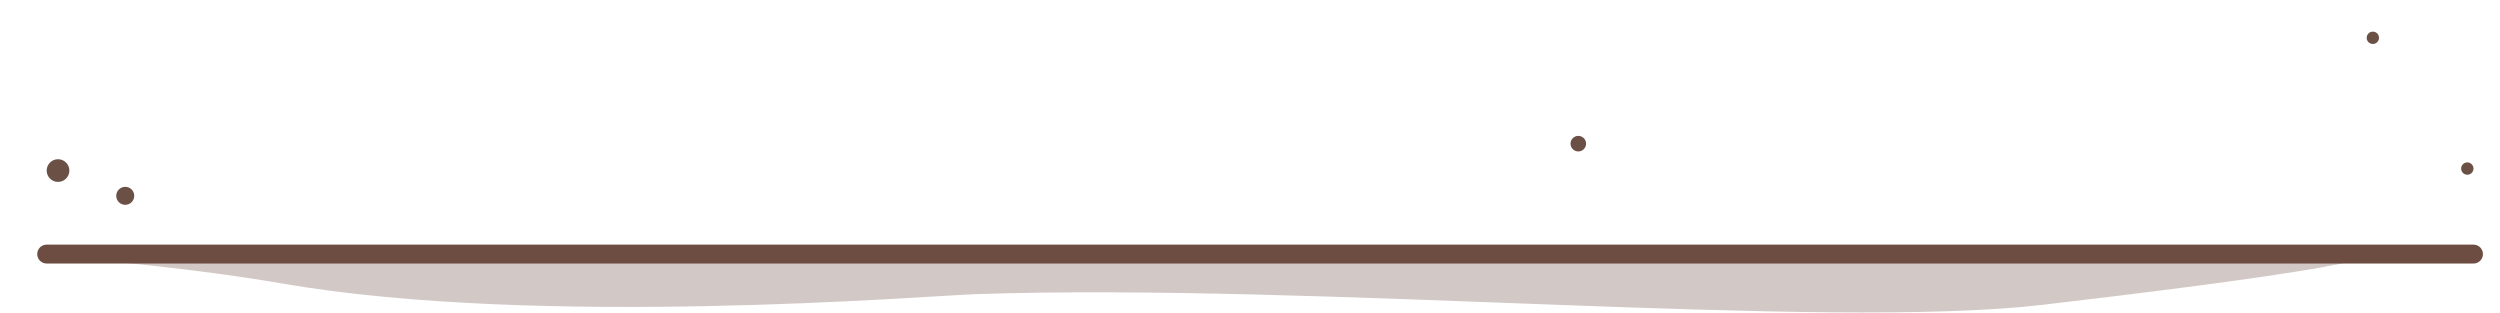
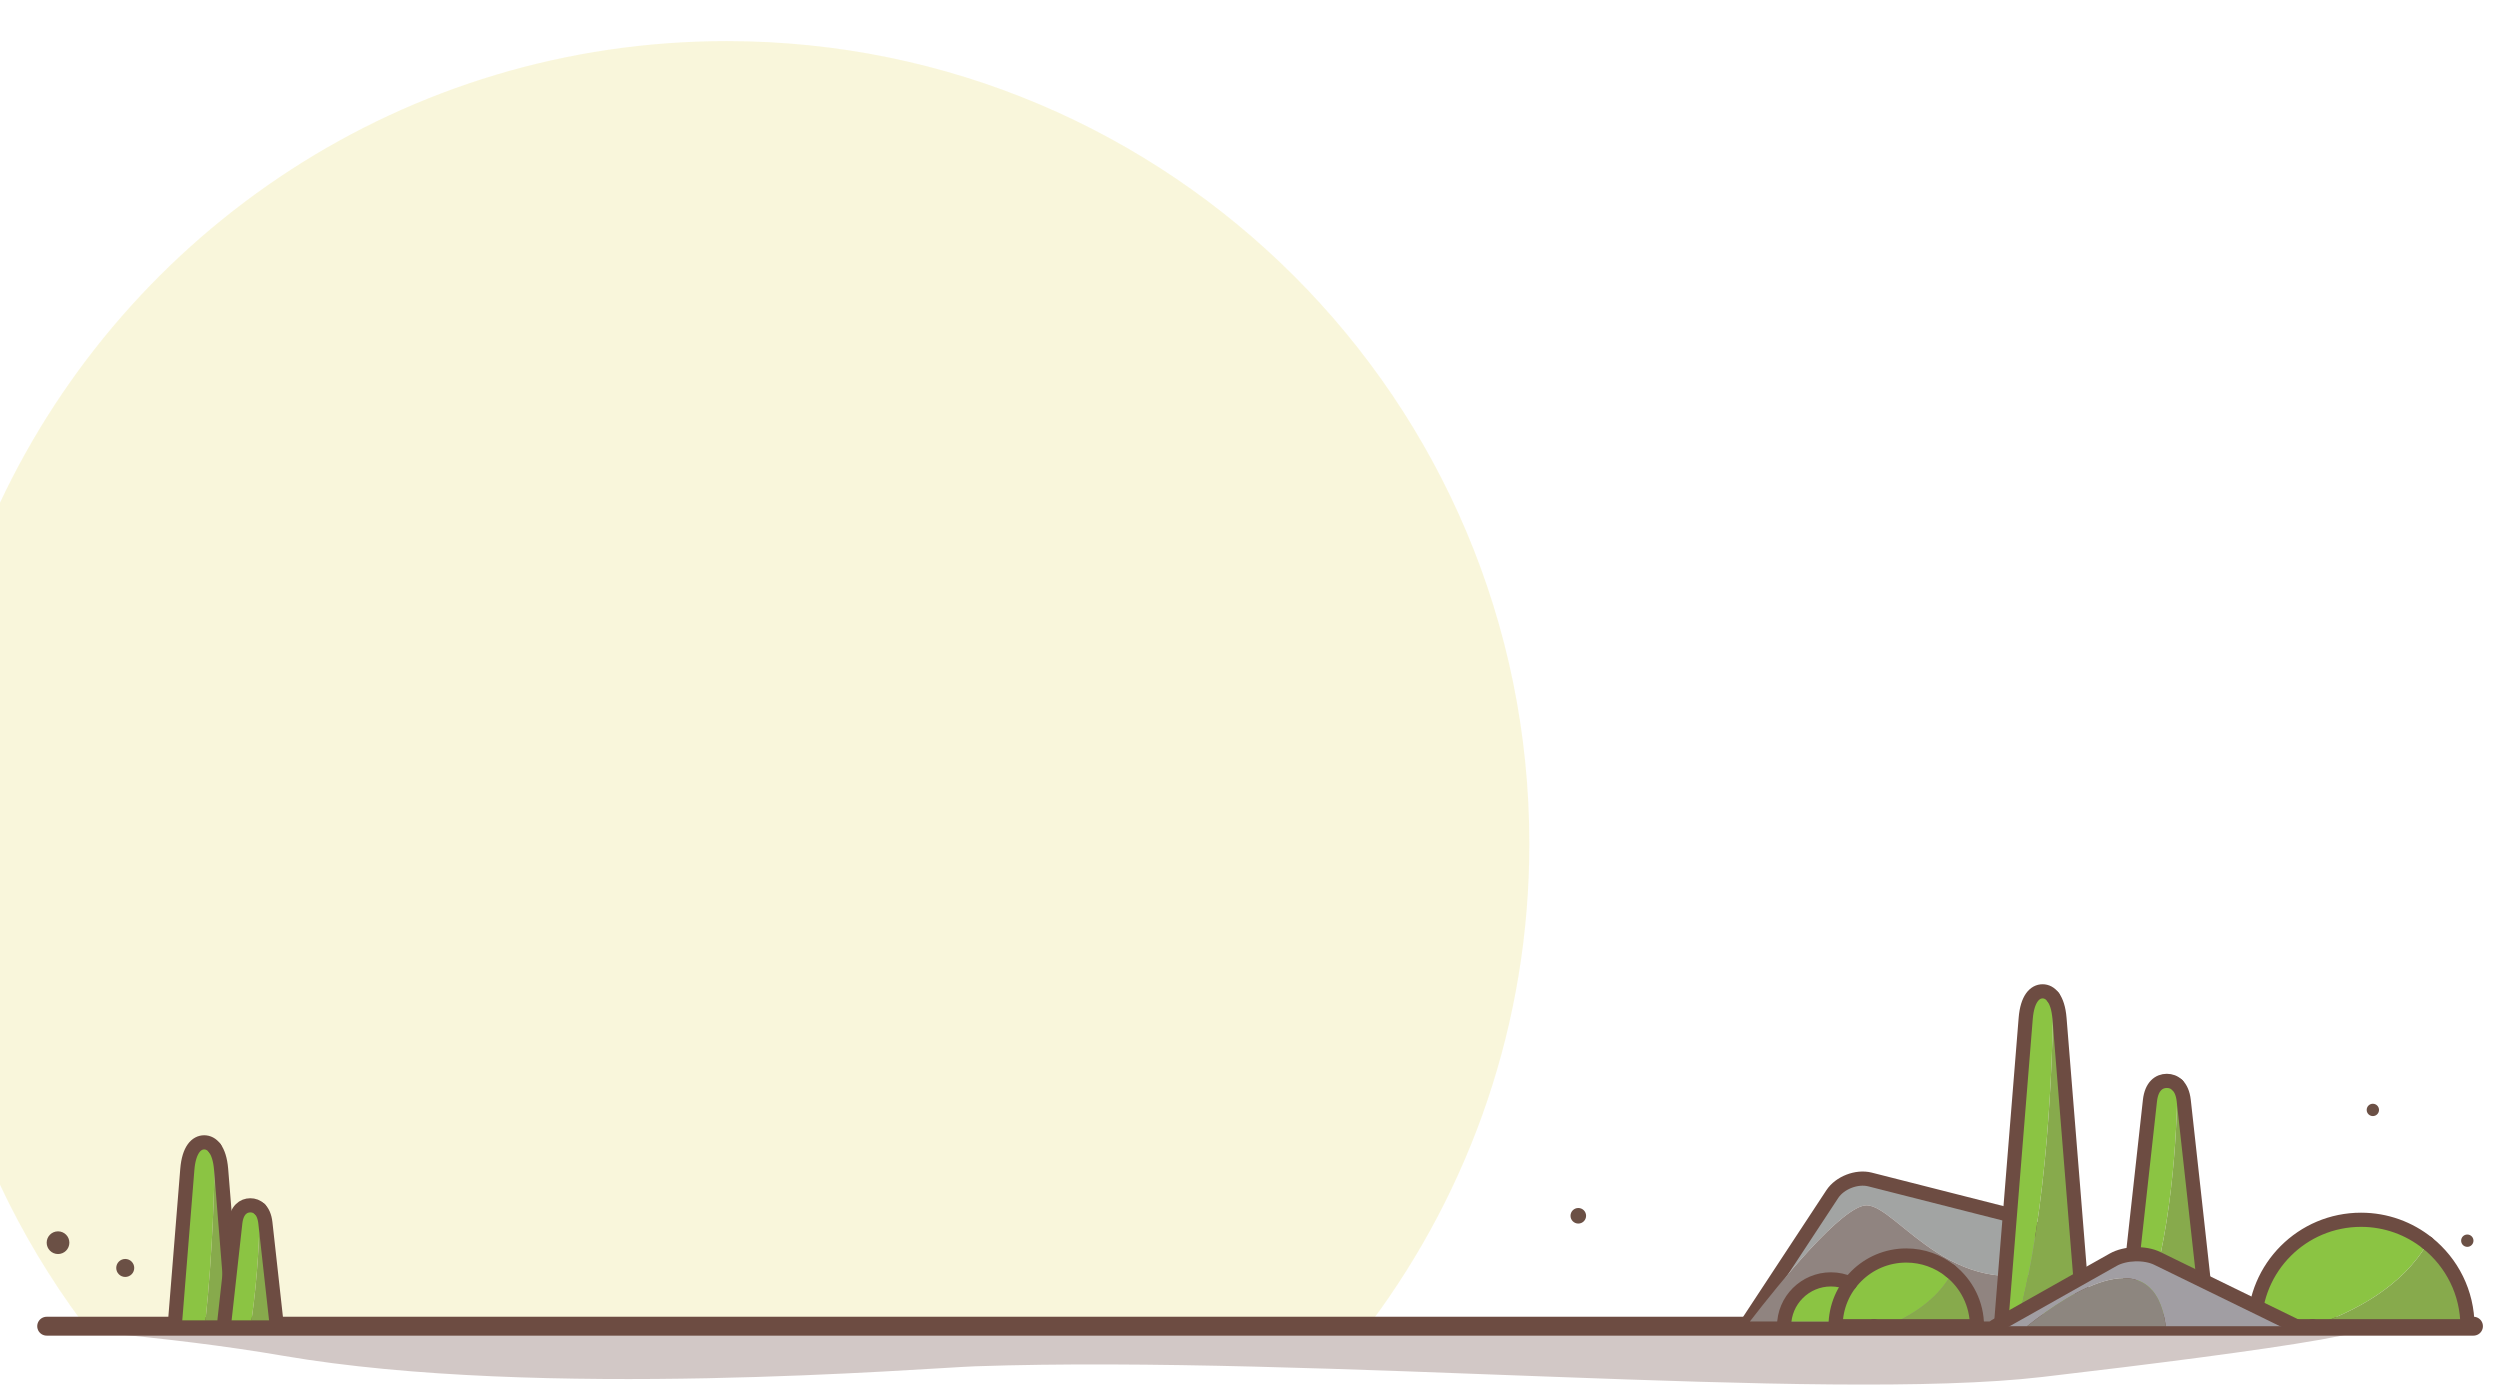
- <svg xmlns="http://www.w3.org/2000/svg" version="1.1" id="Layer_1" x="0px" y="0px" width="529.504px" height="66.178px" viewBox="0 0 529.504 66.178" style="enable-background:new 0 0 529.504 66.178;" xml:space="preserve">
-   <path style="fill:#D2C8C6;" d="M489.219,52.813H23.528c-0.244,0.84-0.514,1.675-0.807,2.504c11.746,1.1,24.896,2.638,37.255,4.764  c54.407,9.354,136.178,2.582,146.587,2.225c71.989-2.473,179.678,7.665,225.989,2.263C478.863,59.167,524.548,52.813,489.219,52.813  z" />
+ <svg xmlns="http://www.w3.org/2000/svg" version="1.1" id="Layer_1" x="0px" y="0px" width="529.504px" height="293.255px" viewBox="0 -227.077 529.504 293.255" style="enable-background:new 0 -227.077 529.504 293.255;" xml:space="preserve">
+   <path style="opacity:0.5;fill:#F4EEB8;" d="M153.92-218.375c-68.124,0-126.878,40.077-154,97.934V23.695  c4.855,10.354,10.717,20.141,17.47,29.228h273.06c21.026-28.292,33.471-63.34,33.471-101.298  C323.92-142.263,247.808-218.375,153.92-218.375z" />
+   <path style="fill:#D2C8C6;" d="M489.219,52.813H23.528c-0.243,0.84-0.514,1.675-0.807,2.504c11.746,1.101,24.896,2.639,37.255,4.765  c54.407,9.354,136.178,2.582,146.587,2.225c71.989-2.473,179.679,7.665,225.989,2.263C478.863,59.167,524.548,52.813,489.219,52.813  z" />
  <circle style="fill:#6B5045;" cx="12.289" cy="36.127" r="2.403" />
  <circle style="fill:#6B5045;" cx="26.525" cy="41.477" r="1.906" />
  <circle style="fill:#6B5045;" cx="334.287" cy="30.428" r="1.649" />
  <circle style="fill:#6B5045;" cx="502.573" cy="8.006" r="1.306" />
-   <circle style="fill:#6B5045;" cx="522.58" cy="35.702" r="1.306" />
+   <circle style="fill:#6B5045;" cx="522.579" cy="35.702" r="1.306" />
  <line style="fill:none;stroke:#6D4C42;stroke-width:4;stroke-linecap:round;stroke-miterlimit:10;" x1="9.885" y1="53.813" x2="523.886" y2="53.813" />
+   <g>
+     <path style="fill:#A2A4A3;" d="M395.385,28.212c6.575,0.07,19.271,22.794,42.317,12.11l-4.428-5.05   c-1.91-2.178-5.77-4.542-8.575-5.256l-28.624-7.277c-2.807-0.714-6.404,0.682-7.995,3.102l-17.737,26.971h0.285   C376.906,44.672,390.28,28.158,395.385,28.212z" />
+     <path style="fill:none;stroke:#6D4C42;stroke-width:3;stroke-linecap:round;stroke-miterlimit:10;" d="M437.702,40.323l-4.428-5.05   c-1.91-2.178-5.77-4.542-8.575-5.256l-28.624-7.277c-2.807-0.714-6.404,0.682-7.995,3.102l-17.737,26.971h0.285" />
+     <path style="fill:#908480;" d="M437.702,40.323c-23.047,10.684-35.742-12.041-42.317-12.11   c-5.105-0.054-18.479,16.46-24.757,24.601h78.029L437.702,40.323z" />
+   </g>
+   <g>
+     <path style="fill:#8BC443;" d="M432.626-17.112c-1.628,0-3.239,1.519-3.578,5.734l-5.169,64.191h3.431   c6.506-24.125,7.463-55.48,7.559-68.678C434.224-16.742,433.429-17.112,432.626-17.112z" />
+     <path style="fill:#87AA4C;" d="M436.205-11.378c-0.173-2.141-0.674-3.583-1.337-4.487c-0.096,13.198-1.053,44.553-7.559,68.678   h14.065L436.205-11.378z" />
+   </g>
+   <g>
+     <path style="fill:#8BC443;" d="M458.941,1.854c-1.63,0-3.239,1.107-3.578,4.179l-5.17,46.78h3.432   c6.506-17.581,7.464-40.432,7.558-50.051C460.539,2.124,459.741,1.854,458.941,1.854z" />
+     <path style="fill:#87AA4C;" d="M462.52,6.032c-0.173-1.561-0.674-2.612-1.338-3.271c-0.094,9.619-1.052,32.47-7.558,50.051h14.063   L462.52,6.032z" />
+   </g>
+   <g>
+     <path style="fill:none;stroke:#6D4C42;stroke-width:3;stroke-linecap:round;stroke-miterlimit:10;" d="M434.868-15.865   c-0.645-0.876-1.439-1.247-2.242-1.247c-1.628,0-3.239,1.519-3.578,5.734l-5.169,64.191h3.431" />
+     <path style="fill:none;stroke:#6D4C42;stroke-width:3;stroke-linecap:round;stroke-miterlimit:10;" d="M427.31,52.813h14.065   l-5.17-64.191c-0.173-2.141-0.674-3.583-1.337-4.487" />
+   </g>
+   <g>
+     <path style="fill:#8BC443;" d="M43.531,52.575c1.56-14.963,1.909-28.78,1.965-36.455c-0.645-0.876-1.439-1.247-2.242-1.247   c-1.628,0-3.239,1.519-3.578,5.734l-2.574,31.968H43.531z" />
+     <path style="fill:#87AA4C;" d="M49.407,52.575l-2.575-31.968c-0.173-2.141-0.674-3.583-1.337-4.487   c-0.056,7.675-0.405,21.492-1.965,36.455H49.407z" />
+   </g>
+   <g>
+     <path style="fill:none;stroke:#6D4C42;stroke-width:3;stroke-linecap:round;stroke-miterlimit:10;" d="M45.495,16.12   c-0.645-0.876-1.439-1.247-2.242-1.247c-1.628,0-3.239,1.519-3.578,5.734l-2.574,31.968" />
+     <path style="fill:none;stroke:#6D4C42;stroke-width:3;stroke-linecap:round;stroke-miterlimit:10;" d="M49.407,52.575   l-2.575-31.968c-0.173-2.141-0.674-3.583-1.337-4.487" />
+   </g>
+   <g>
+     <path style="fill:#8BC443;" d="M53.268,52.575c1.388-9.669,1.699-18.599,1.749-23.558c-0.574-0.566-1.281-0.806-1.995-0.806   c-1.449,0-2.883,0.981-3.185,3.705l-2.291,20.658H53.268z" />
+     <path style="fill:#87AA4C;" d="M58.498,52.575l-2.292-20.658c-0.154-1.383-0.6-2.315-1.189-2.899   c-0.05,4.959-0.36,13.889-1.749,23.558H58.498z" />
+   </g>
+   <g>
+     <path style="fill:none;stroke:#6D4C42;stroke-width:3;stroke-linecap:round;stroke-miterlimit:10;" d="M55.016,29.018   c-0.574-0.566-1.281-0.806-1.995-0.806c-1.449,0-2.883,0.981-3.185,3.705l-2.291,20.658" />
+     <path style="fill:none;stroke:#6D4C42;stroke-width:3;stroke-linecap:round;stroke-miterlimit:10;" d="M58.498,52.575   l-2.292-20.658c-0.154-1.383-0.6-2.315-1.189-2.899" />
+   </g>
+   <g>
+     <path style="fill:none;stroke:#6D4C42;stroke-width:3;stroke-linecap:round;stroke-miterlimit:10;" d="M461.182,2.762   c-0.643-0.638-1.44-0.908-2.241-0.908c-1.63,0-3.239,1.107-3.578,4.179l-5.17,46.78h3.432" />
+     <path style="fill:none;stroke:#6D4C42;stroke-width:3;stroke-linecap:round;stroke-miterlimit:10;" d="M453.624,52.813h14.063   l-5.168-46.78c-0.173-1.561-0.674-2.612-1.338-3.271" />
+   </g>
+   <g>
+     <path style="fill:#8BC443;" d="M514.146,36.214c-3.857-3.09-8.749-4.941-14.076-4.941c-12.449,0-22.54,10.091-22.54,22.54h12.256   C499.017,50.639,508.916,45.259,514.146,36.214z" />
+     <path style="fill:#87AA4C;" d="M514.146,36.214c-5.229,9.045-15.129,14.425-24.36,17.599h32.825   C522.611,46.692,519.303,40.345,514.146,36.214z" />
+   </g>
+   <g>
+     <path style="fill:#8BC443;" d="M399.303,53.923c5.391-2.179,10.771-5.565,13.799-10.8c-2.562-2.053-5.812-3.282-9.351-3.282   c-7.968,0-14.464,6.23-14.927,14.082H399.303z" />
+     <path style="fill:#87AA4C;" d="M418.672,53.923c-0.258-4.364-2.362-8.231-5.57-10.8c-3.027,5.234-8.408,8.621-13.799,10.8H418.672z   " />
+   </g>
+   <g>
+     <path style="fill:#8BC443;" d="M393.99,45.07c-1.697-1.359-3.849-2.175-6.193-2.175c-5.478,0-9.919,4.441-9.919,9.918l12.209-0.004   C394.148,51.413,391.688,49.049,393.99,45.07z" />
+   </g>
+   <g>
+     <path style="fill:none;stroke:#6D4C42;stroke-width:3;stroke-linecap:round;stroke-miterlimit:10;" d="M514.146,36.214   c-3.857-3.09-8.749-4.941-14.076-4.941c-12.449,0-22.54,10.091-22.54,22.54h12.256" />
+     <path style="fill:none;stroke:#6D4C42;stroke-width:3;stroke-linecap:round;stroke-miterlimit:10;" d="M489.785,53.813h32.825   c0-7.121-3.308-13.468-8.465-17.599" />
+   </g>
+   <g>
+     <g>
+       <path style="fill:none;stroke:#6D4C42;stroke-width:3;stroke-linecap:round;stroke-miterlimit:10;" d="M413.102,42.123    c-2.562-2.053-5.812-3.282-9.351-3.282c-8.269,0-14.972,6.703-14.972,14.972h8.142" />
+       <path style="fill:none;stroke:#6D4C42;stroke-width:3;stroke-linecap:round;stroke-miterlimit:10;" d="M396.921,53.813h21.803    c0-4.73-2.196-8.946-5.622-11.689" />
+     </g>
+     <g>
+       <path style="fill:none;stroke:#6D4C42;stroke-width:3;stroke-linecap:round;stroke-miterlimit:10;" d="M377.872,53.809    c0-5.47,4.45-9.91,9.92-9.91c1.44,0,2.81,0.311,4.04,0.86" />
+     </g>
+   </g>
+   <g>
+     <path style="fill:#A19EA3;" d="M458.733,53.813h27.59l-29.414-14.361c-2.602-1.271-6.794-1.148-9.316,0.274l-24.993,14.087h6.738   C439.079,46.068,456.213,35.411,458.733,53.813z" />
+     <path style="fill:#8D867F;" d="M429.337,53.813h29.396C456.213,35.411,439.079,46.068,429.337,53.813z" />
+     <path style="fill:none;stroke:#6D4C42;stroke-width:3;stroke-linecap:round;stroke-miterlimit:10;" d="M486.323,53.813   l-29.414-14.361c-2.602-1.271-6.794-1.148-9.316,0.274l-24.993,14.087" />
+   </g>
</svg>
